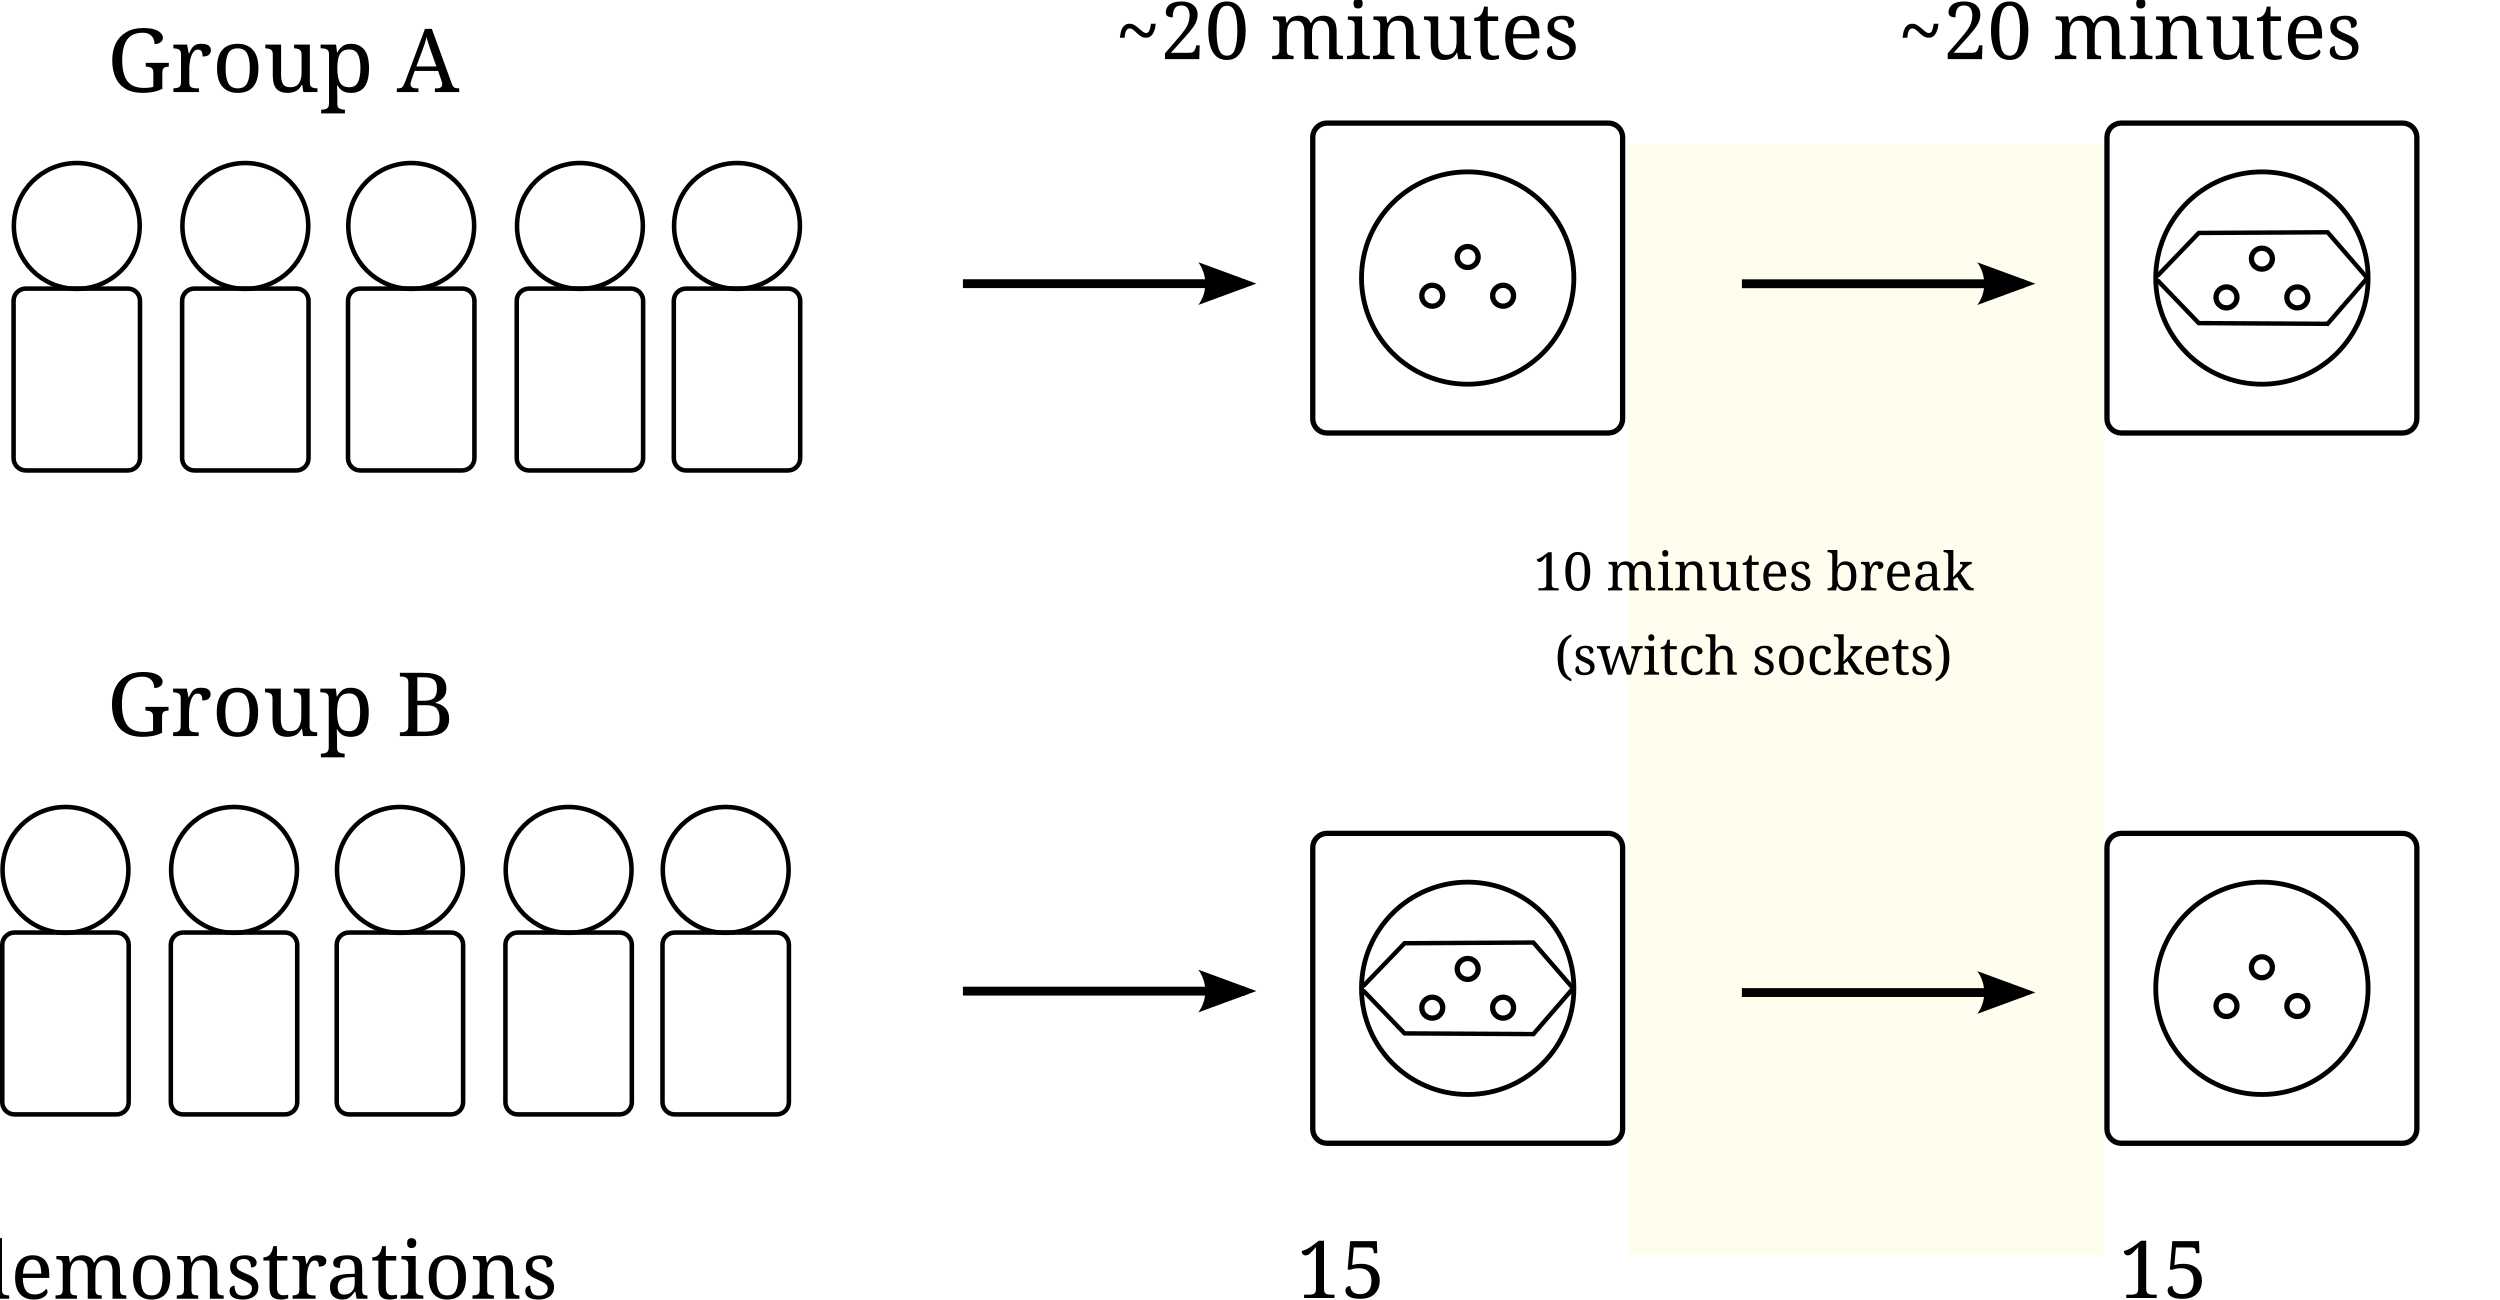
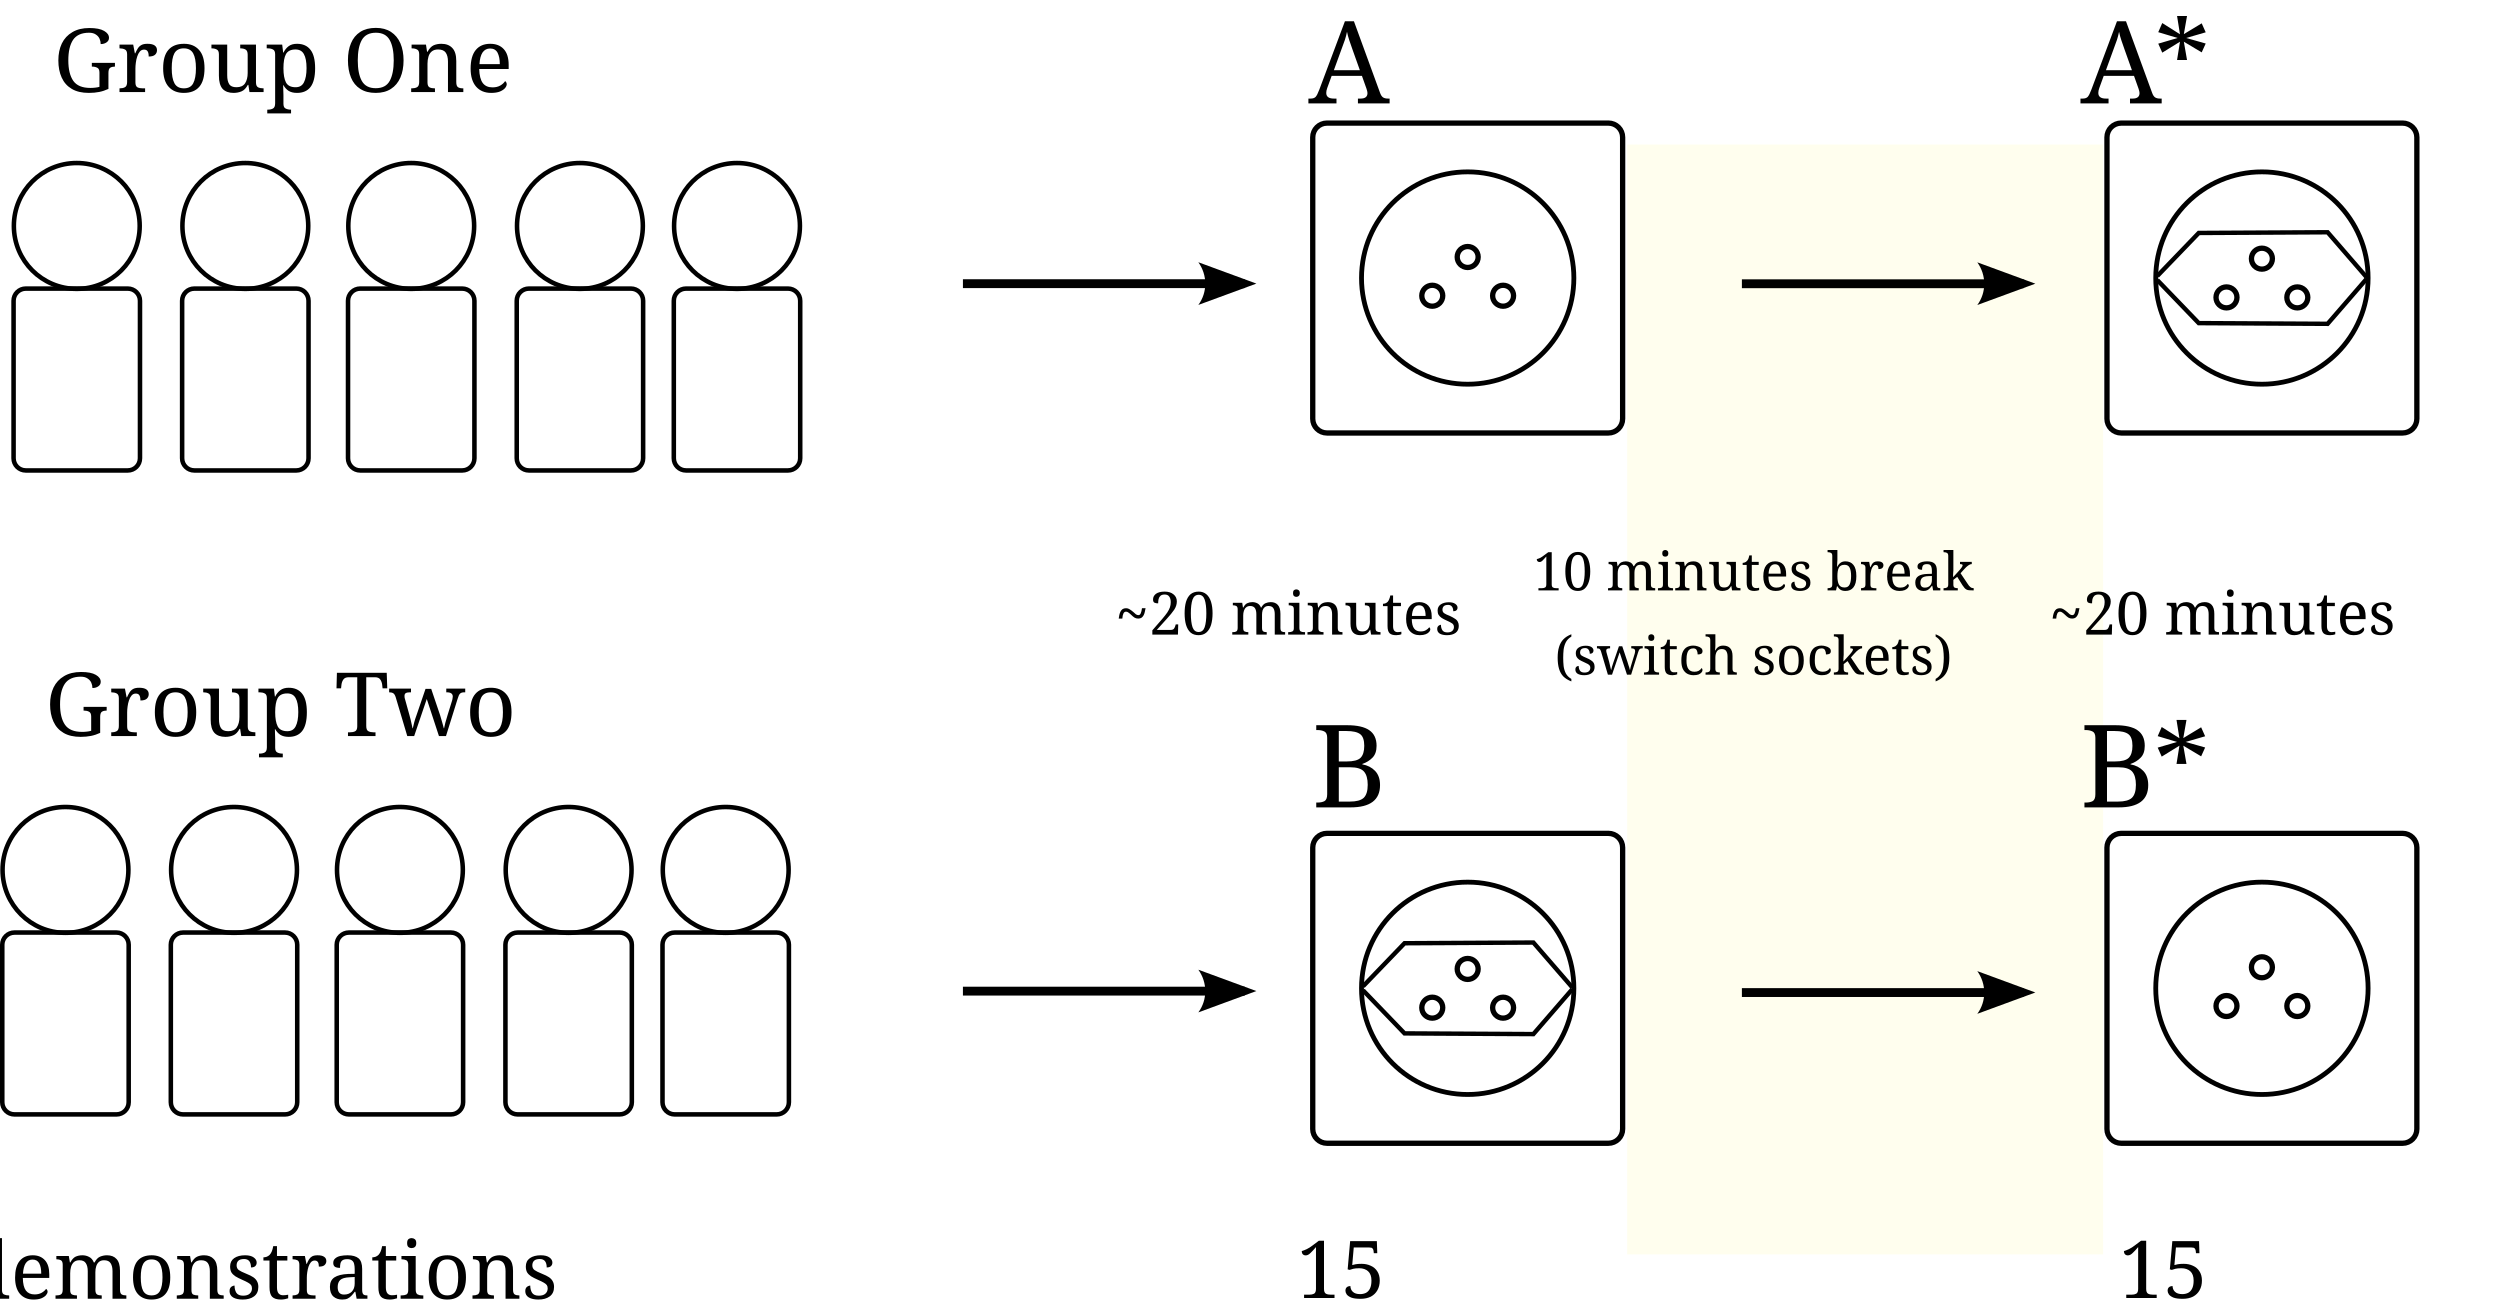
<svg xmlns="http://www.w3.org/2000/svg" width="282.357" height="146.807" id="svg2" version="1.1">
  <defs id="defs4">
    <marker orient="auto" refY="0" refX="0" id="Arrow2Mend" style="overflow:visible">
      <path id="path6979" style="fill-rule:evenodd;stroke-width:0.625;stroke-linejoin:round" d="M 8.719,4.034 -2.207,0.016 8.719,-4.002 c -1.745,2.372 -1.735,5.617 -6e-7,8.035 z" transform="scale(-0.6,-0.6)" />
    </marker>
    <marker orient="auto" refY="0" refX="0" id="Arrow2Mend-0" style="overflow:visible">
      <path id="path6979-9" style="fill-rule:evenodd;stroke-width:0.625;stroke-linejoin:round" d="M 8.719,4.034 -2.207,0.016 8.719,-4.002 c -1.745,2.372 -1.735,5.617 -6e-7,8.035 z" transform="scale(-0.6,-0.6)" />
    </marker>
    <marker orient="auto" refY="0" refX="0" id="Arrow2Mend-8" style="overflow:visible">
      <path id="path6979-91" style="fill-rule:evenodd;stroke-width:0.625;stroke-linejoin:round" d="M 8.719,4.034 -2.207,0.016 8.719,-4.002 c -1.745,2.372 -1.735,5.617 -6e-7,8.035 z" transform="scale(-0.6,-0.6)" />
    </marker>
    <marker orient="auto" refY="0" refX="0" id="Arrow2Mend-5" style="overflow:visible">
      <path id="path6979-0" style="fill-rule:evenodd;stroke-width:0.625;stroke-linejoin:round" d="M 8.719,4.034 -2.207,0.016 8.719,-4.002 c -1.745,2.372 -1.735,5.617 -6e-7,8.035 z" transform="scale(-0.6,-0.6)" />
    </marker>
  </defs>
  <g id="layer1" transform="translate(-6.955911,-235.6825)">
    <rect style="fill:#fffeee;fill-opacity:1;stroke:none" id="rect8233" width="53.75" height="125.357" x="190.735" y="252.005" />
    <g id="g3883" transform="matrix(0.8562629,0,0,0.8562629,-49.73886,221.7978)">
      <g transform="translate(-1.875,0.4419445)" id="g3783">
        <path style="fill:#ff0000;fill-opacity:0;stroke:#000000;stroke-width:0.723;stroke-miterlimit:4;stroke-opacity:1;stroke-dasharray:none" id="path2987" d="m 90,47.362 c 0,5.523 -4.477,10 -10,10 -5.523,0 -10,-4.477 -10,-10 0,-5.523 4.477,-10 10,-10 5.523,0 10,4.477 10,10 z" transform="matrix(0.829932,0,0,0.829932,11.81973,6.269078)" />
        <rect style="fill:#ff0000;fill-opacity:0;stroke:#000000;stroke-width:0.6;stroke-linejoin:miter;stroke-miterlimit:4;stroke-opacity:1;stroke-dasharray:none;stroke-dashoffset:0" id="rect3757" width="16.673" height="23.987" x="69.878" y="53.839" ry="1.609" />
      </g>
      <g id="g3783-2" transform="translate(20.35714,0.4419445)">
        <path style="fill:#ff0000;fill-opacity:0;stroke:#000000;stroke-width:0.723;stroke-miterlimit:4;stroke-opacity:1;stroke-dasharray:none" id="path2987-2" d="m 90,47.362 c 0,5.523 -4.477,10 -10,10 -5.523,0 -10,-4.477 -10,-10 0,-5.523 4.477,-10 10,-10 5.523,0 10,4.477 10,10 z" transform="matrix(0.829932,0,0,0.829932,11.81973,6.269078)" />
        <rect style="fill:#ff0000;fill-opacity:0;stroke:#000000;stroke-width:0.6;stroke-linejoin:miter;stroke-miterlimit:4;stroke-opacity:1;stroke-dasharray:none;stroke-dashoffset:0" id="rect3757-9" width="16.673" height="23.987" x="69.878" y="53.839" ry="1.609" />
      </g>
      <g id="g3783-2-1" transform="translate(42.2383,0.4419445)">
        <path style="fill:#ff0000;fill-opacity:0;stroke:#000000;stroke-width:0.723;stroke-miterlimit:4;stroke-opacity:1;stroke-dasharray:none" id="path2987-2-6" d="m 90,47.362 c 0,5.523 -4.477,10 -10,10 -5.523,0 -10,-4.477 -10,-10 0,-5.523 4.477,-10 10,-10 5.523,0 10,4.477 10,10 z" transform="matrix(0.829932,0,0,0.829932,11.81973,6.269078)" />
        <rect style="fill:#ff0000;fill-opacity:0;stroke:#000000;stroke-width:0.6;stroke-linejoin:miter;stroke-miterlimit:4;stroke-opacity:1;stroke-dasharray:none;stroke-dashoffset:0" id="rect3757-9-2" width="16.673" height="23.987" x="69.878" y="53.839" ry="1.609" />
      </g>
      <g id="g3783-2-1-0" transform="translate(64.49109,0.4419445)">
        <path style="fill:#ff0000;fill-opacity:0;stroke:#000000;stroke-width:0.723;stroke-miterlimit:4;stroke-opacity:1;stroke-dasharray:none" id="path2987-2-6-9" d="m 90,47.362 c 0,5.523 -4.477,10 -10,10 -5.523,0 -10,-4.477 -10,-10 0,-5.523 4.477,-10 10,-10 5.523,0 10,4.477 10,10 z" transform="matrix(0.829932,0,0,0.829932,11.81973,6.269078)" />
        <rect style="fill:#ff0000;fill-opacity:0;stroke:#000000;stroke-width:0.6;stroke-linejoin:miter;stroke-miterlimit:4;stroke-opacity:1;stroke-dasharray:none;stroke-dashoffset:0" id="rect3757-9-2-7" width="16.673" height="23.987" x="69.878" y="53.839" ry="1.609" />
      </g>
      <g id="g3783-2-1-0-6" transform="translate(85.20946,0.4419445)">
        <path style="fill:#ff0000;fill-opacity:0;stroke:#000000;stroke-width:0.723;stroke-miterlimit:4;stroke-opacity:1;stroke-dasharray:none" id="path2987-2-6-9-4" d="m 90,47.362 c 0,5.523 -4.477,10 -10,10 -5.523,0 -10,-4.477 -10,-10 0,-5.523 4.477,-10 10,-10 5.523,0 10,4.477 10,10 z" transform="matrix(0.829932,0,0,0.829932,11.81973,6.269078)" />
        <rect style="fill:#ff0000;fill-opacity:0;stroke:#000000;stroke-width:0.6;stroke-linejoin:miter;stroke-miterlimit:4;stroke-opacity:1;stroke-dasharray:none;stroke-dashoffset:0" id="rect3757-9-2-7-3" width="16.673" height="23.987" x="69.878" y="53.839" ry="1.609" />
      </g>
    </g>
    <g id="g4134" transform="translate(60.22021,127.2228)">
      <rect ry="1.609" y="122.362" x="95" height="35" width="35" id="rect3963" style="fill:#ff0000;fill-opacity:0;stroke:#000000;stroke-width:0.6;stroke-linejoin:miter;stroke-miterlimit:4;stroke-opacity:1;stroke-dasharray:none;stroke-dashoffset:0" />
      <path transform="matrix(0.9075053,0,0,0.9075053,9.757436,10.99186)" d="m 126.429,142.005 c 0,7.298 -5.916,13.214 -13.214,13.214 -7.298,0 -13.214,-5.916 -13.214,-13.214 0,-7.298 5.916,-13.214 13.214,-13.214 7.298,0 13.214,5.916 13.214,13.214 z" id="path3965" style="fill:#ff0000;fill-opacity:0;stroke:#000000;stroke-width:0.6;stroke-linejoin:miter;stroke-miterlimit:4;stroke-opacity:1;stroke-dasharray:none;stroke-dashoffset:0" />
      <g transform="translate(0,2)" id="g4023">
        <path style="fill:#ff0000;fill-opacity:0;stroke:#000000;stroke-width:0.6;stroke-linejoin:miter;stroke-miterlimit:4;stroke-opacity:1;stroke-dasharray:none;stroke-dashoffset:0" id="path3967" d="m 105.58,142.295 c 0,0.653 -0.53,1.183 -1.183,1.183 -0.653,0 -1.183,-0.53 -1.183,-1.183 0,-0.653 0.53,-1.183 1.183,-1.183 0.653,0 1.183,0.53 1.183,1.183 z" transform="translate(4.102676,-2.433029)" />
        <path style="fill:#ff0000;fill-opacity:0;stroke:#000000;stroke-width:0.6;stroke-linejoin:miter;stroke-miterlimit:4;stroke-opacity:1;stroke-dasharray:none;stroke-dashoffset:0" id="path3967-8-3" d="m 105.58,142.295 c 0,0.653 -0.53,1.183 -1.183,1.183 -0.653,0 -1.183,-0.53 -1.183,-1.183 0,-0.653 0.53,-1.183 1.183,-1.183 0.653,0 1.183,0.53 1.183,1.183 z" transform="translate(8.102676,-6.808032)" />
        <path style="fill:#ff0000;fill-opacity:0;stroke:#000000;stroke-width:0.6;stroke-linejoin:miter;stroke-miterlimit:4;stroke-opacity:1;stroke-dasharray:none;stroke-dashoffset:0" id="path3967-3" d="m 105.58,142.295 c 0,0.653 -0.53,1.183 -1.183,1.183 -0.653,0 -1.183,-0.53 -1.183,-1.183 0,-0.653 0.53,-1.183 1.183,-1.183 0.653,0 1.183,0.53 1.183,1.183 z" transform="translate(12.10268,-2.433029)" />
      </g>
    </g>
    <g id="g4142" transform="translate(10.46446,207.111)">
      <rect ry="1.609" y="122.694" x="144.756" height="35" width="35" id="rect3963-4" style="fill:#ff0000;fill-opacity:0;stroke:#000000;stroke-width:0.6;stroke-linejoin:miter;stroke-miterlimit:4;stroke-opacity:1;stroke-dasharray:none;stroke-dashoffset:0" />
      <path transform="matrix(0.9075053,0,0,0.9075053,59.51319,11.32411)" d="m 126.429,142.005 c 0,7.298 -5.916,13.214 -13.214,13.214 -7.298,0 -13.214,-5.916 -13.214,-13.214 0,-7.298 5.916,-13.214 13.214,-13.214 7.298,0 13.214,5.916 13.214,13.214 z" id="path3965-1" style="fill:#ff0000;fill-opacity:0;stroke:#000000;stroke-width:0.6;stroke-linejoin:miter;stroke-miterlimit:4;stroke-opacity:1;stroke-dasharray:none;stroke-dashoffset:0" />
      <g transform="translate(0.07718318,-0.3396012)" id="g4122">
        <path style="fill:none;stroke:#000000;stroke-width:0.5;stroke-linecap:butt;stroke-linejoin:miter;stroke-miterlimit:4;stroke-opacity:1;stroke-dasharray:none" d="m 150.357,140.309 4.688,-4.866 14.554,-0.08 4.402,5.08 0,0" id="path4073" />
        <path style="fill:none;stroke:#000000;stroke-width:0.5;stroke-linecap:butt;stroke-linejoin:miter;stroke-miterlimit:4;stroke-opacity:1;stroke-dasharray:none" d="m 150.357,140.759 4.688,4.866 14.554,0.08 4.402,-5.08 0,0" id="path4073-1" />
      </g>
      <g transform="translate(49.75575,2.519753)" id="g4023-6">
        <path style="fill:#ff0000;fill-opacity:0;stroke:#000000;stroke-width:0.6;stroke-linejoin:miter;stroke-miterlimit:4;stroke-opacity:1;stroke-dasharray:none;stroke-dashoffset:0" id="path3967-1" d="m 105.58,142.295 c 0,0.653 -0.53,1.183 -1.183,1.183 -0.653,0 -1.183,-0.53 -1.183,-1.183 0,-0.653 0.53,-1.183 1.183,-1.183 0.653,0 1.183,0.53 1.183,1.183 z" transform="translate(4.102676,-2.433029)" />
        <path style="fill:#ff0000;fill-opacity:0;stroke:#000000;stroke-width:0.6;stroke-linejoin:miter;stroke-miterlimit:4;stroke-opacity:1;stroke-dasharray:none;stroke-dashoffset:0" id="path3967-8-3-8" d="m 105.58,142.295 c 0,0.653 -0.53,1.183 -1.183,1.183 -0.653,0 -1.183,-0.53 -1.183,-1.183 0,-0.653 0.53,-1.183 1.183,-1.183 0.653,0 1.183,0.53 1.183,1.183 z" transform="translate(8.102676,-6.808032)" />
        <path style="fill:#ff0000;fill-opacity:0;stroke:#000000;stroke-width:0.6;stroke-linejoin:miter;stroke-miterlimit:4;stroke-opacity:1;stroke-dasharray:none;stroke-dashoffset:0" id="path3967-3-3" d="m 105.58,142.295 c 0,0.653 -0.53,1.183 -1.183,1.183 -0.653,0 -1.183,-0.53 -1.183,-1.183 0,-0.653 0.53,-1.183 1.183,-1.183 0.653,0 1.183,0.53 1.183,1.183 z" transform="translate(12.10268,-2.433029)" />
      </g>
    </g>
    <g id="g4142-4" transform="translate(100.1667,126.8905)">
      <rect ry="1.609" y="122.694" x="144.756" height="35" width="35" id="rect3963-4-8" style="fill:#ff0000;fill-opacity:0;stroke:#000000;stroke-width:0.6;stroke-linejoin:miter;stroke-miterlimit:4;stroke-opacity:1;stroke-dasharray:none;stroke-dashoffset:0" />
      <path transform="matrix(0.9075053,0,0,0.9075053,59.51319,11.32411)" d="m 126.429,142.005 c 0,7.298 -5.916,13.214 -13.214,13.214 -7.298,0 -13.214,-5.916 -13.214,-13.214 0,-7.298 5.916,-13.214 13.214,-13.214 7.298,0 13.214,5.916 13.214,13.214 z" id="path3965-1-2" style="fill:#ff0000;fill-opacity:0;stroke:#000000;stroke-width:0.6;stroke-linejoin:miter;stroke-miterlimit:4;stroke-opacity:1;stroke-dasharray:none;stroke-dashoffset:0" />
      <g transform="translate(0.07718318,-0.3396012)" id="g4122-4">
        <path style="fill:none;stroke:#000000;stroke-width:0.5;stroke-linecap:butt;stroke-linejoin:miter;stroke-miterlimit:4;stroke-opacity:1;stroke-dasharray:none" d="m 150.357,140.309 4.688,-4.866 14.554,-0.08 4.402,5.08 0,0" id="path4073-3" />
        <path style="fill:none;stroke:#000000;stroke-width:0.5;stroke-linecap:butt;stroke-linejoin:miter;stroke-miterlimit:4;stroke-opacity:1;stroke-dasharray:none" d="m 150.357,140.759 4.688,4.866 14.554,0.08 4.402,-5.08 0,0" id="path4073-1-4" />
      </g>
      <g transform="translate(49.75575,2.519753)" id="g4023-6-0">
        <path style="fill:#ff0000;fill-opacity:0;stroke:#000000;stroke-width:0.6;stroke-linejoin:miter;stroke-miterlimit:4;stroke-opacity:1;stroke-dasharray:none;stroke-dashoffset:0" id="path3967-1-5" d="m 105.58,142.295 c 0,0.653 -0.53,1.183 -1.183,1.183 -0.653,0 -1.183,-0.53 -1.183,-1.183 0,-0.653 0.53,-1.183 1.183,-1.183 0.653,0 1.183,0.53 1.183,1.183 z" transform="translate(4.102676,-2.433029)" />
        <path style="fill:#ff0000;fill-opacity:0;stroke:#000000;stroke-width:0.6;stroke-linejoin:miter;stroke-miterlimit:4;stroke-opacity:1;stroke-dasharray:none;stroke-dashoffset:0" id="path3967-8-3-8-1" d="m 105.58,142.295 c 0,0.653 -0.53,1.183 -1.183,1.183 -0.653,0 -1.183,-0.53 -1.183,-1.183 0,-0.653 0.53,-1.183 1.183,-1.183 0.653,0 1.183,0.53 1.183,1.183 z" transform="translate(8.102676,-6.808032)" />
        <path style="fill:#ff0000;fill-opacity:0;stroke:#000000;stroke-width:0.6;stroke-linejoin:miter;stroke-miterlimit:4;stroke-opacity:1;stroke-dasharray:none;stroke-dashoffset:0" id="path3967-3-3-7" d="m 105.58,142.295 c 0,0.653 -0.53,1.183 -1.183,1.183 -0.653,0 -1.183,-0.53 -1.183,-1.183 0,-0.653 0.53,-1.183 1.183,-1.183 0.653,0 1.183,0.53 1.183,1.183 z" transform="translate(12.10268,-2.433029)" />
      </g>
    </g>
    <g id="g4134-6" transform="translate(149.9225,207.4433)">
      <rect ry="1.609" y="122.362" x="95" height="35" width="35" id="rect3963-1" style="fill:#ff0000;fill-opacity:0;stroke:#000000;stroke-width:0.6;stroke-linejoin:miter;stroke-miterlimit:4;stroke-opacity:1;stroke-dasharray:none;stroke-dashoffset:0" />
      <path transform="matrix(0.9075053,0,0,0.9075053,9.757436,10.99186)" d="m 126.429,142.005 c 0,7.298 -5.916,13.214 -13.214,13.214 -7.298,0 -13.214,-5.916 -13.214,-13.214 0,-7.298 5.916,-13.214 13.214,-13.214 7.298,0 13.214,5.916 13.214,13.214 z" id="path3965-2" style="fill:#ff0000;fill-opacity:0;stroke:#000000;stroke-width:0.6;stroke-linejoin:miter;stroke-miterlimit:4;stroke-opacity:1;stroke-dasharray:none;stroke-dashoffset:0" />
      <g transform="translate(0,2)" id="g4023-0">
        <path style="fill:#ff0000;fill-opacity:0;stroke:#000000;stroke-width:0.6;stroke-linejoin:miter;stroke-miterlimit:4;stroke-opacity:1;stroke-dasharray:none;stroke-dashoffset:0" id="path3967-14" d="m 105.58,142.295 c 0,0.653 -0.53,1.183 -1.183,1.183 -0.653,0 -1.183,-0.53 -1.183,-1.183 0,-0.653 0.53,-1.183 1.183,-1.183 0.653,0 1.183,0.53 1.183,1.183 z" transform="translate(4.102676,-2.433029)" />
        <path style="fill:#ff0000;fill-opacity:0;stroke:#000000;stroke-width:0.6;stroke-linejoin:miter;stroke-miterlimit:4;stroke-opacity:1;stroke-dasharray:none;stroke-dashoffset:0" id="path3967-8-3-84" d="m 105.58,142.295 c 0,0.653 -0.53,1.183 -1.183,1.183 -0.653,0 -1.183,-0.53 -1.183,-1.183 0,-0.653 0.53,-1.183 1.183,-1.183 0.653,0 1.183,0.53 1.183,1.183 z" transform="translate(8.102676,-6.808032)" />
        <path style="fill:#ff0000;fill-opacity:0;stroke:#000000;stroke-width:0.6;stroke-linejoin:miter;stroke-miterlimit:4;stroke-opacity:1;stroke-dasharray:none;stroke-dashoffset:0" id="path3967-3-9" d="m 105.58,142.295 c 0,0.653 -0.53,1.183 -1.183,1.183 -0.653,0 -1.183,-0.53 -1.183,-1.183 0,-0.653 0.53,-1.183 1.183,-1.183 0.653,0 1.183,0.53 1.183,1.183 z" transform="translate(12.10268,-2.433029)" />
      </g>
    </g>
    <text xml:space="preserve" style="font-size:20px;font-style:normal;font-variant:normal;font-weight:normal;font-stretch:normal;text-align:center;line-height:125%;letter-spacing:0px;word-spacing:0px;text-anchor:middle;fill:#000000;fill-opacity:1;stroke:none;font-family:Serif;-inkscape-font-specification:Serif" x="51.948" y="246.081" id="text4279">
-       <tspan id="tspan4281" x="51.948" y="246.081" style="font-size:10px">Group A</tspan>
+       <tspan id="tspan4281" x="51.948" y="246.081" style="font-size:10px">Group One</tspan>
    </text>
    <text xml:space="preserve" style="font-size:20px;font-style:normal;font-variant:normal;font-weight:normal;font-stretch:normal;text-align:center;line-height:125%;letter-spacing:0px;word-spacing:0px;text-anchor:middle;fill:#000000;fill-opacity:1;stroke:none;font-family:Serif;-inkscape-font-specification:Serif" x="171.415" y="382.283" id="text4287">
      <tspan id="tspan4289" x="171.415" y="382.283" style="font-size:9px">15</tspan>
    </text>
    <text xml:space="preserve" style="font-size:20px;font-style:normal;font-variant:normal;font-weight:normal;font-stretch:normal;text-align:center;line-height:125%;letter-spacing:0px;word-spacing:0px;text-anchor:middle;fill:#000000;fill-opacity:1;stroke:none;font-family:Serif;-inkscape-font-specification:Serif" x="264.272" y="382.283" id="text4287-5">
      <tspan id="tspan4289-4" x="264.272" y="382.283" style="font-size:9px">15</tspan>
    </text>
    <text xml:space="preserve" style="font-size:20px;font-style:normal;font-variant:normal;font-weight:normal;font-stretch:normal;text-align:center;line-height:125%;letter-spacing:0px;word-spacing:0px;text-anchor:middle;fill:#000000;fill-opacity:1;stroke:none;font-family:Serif;-inkscape-font-specification:Serif" x="218" y="302.362" id="text4287-1">
      <tspan id="tspan4289-0" x="218" y="302.362" style="font-size:6px">10 minutes break</tspan>
    </text>
    <text xml:space="preserve" style="font-size:20px;font-style:normal;font-variant:normal;font-weight:normal;font-stretch:normal;text-align:center;line-height:125%;letter-spacing:0px;word-spacing:0px;text-anchor:middle;fill:#000000;fill-opacity:1;stroke:none;font-family:Serif;-inkscape-font-specification:Serif" x="51.665" y="318.812" id="text4279-2">
-       <tspan id="tspan4281-9" x="51.665" y="318.812" style="font-size:10px">Group B</tspan>
+       <tspan id="tspan4281-9" x="51.665" y="318.812" style="font-size:10px">Group Two</tspan>
    </text>
-     <text xml:space="preserve" style="font-size:20px;font-style:normal;font-variant:normal;font-weight:normal;font-stretch:normal;text-align:center;line-height:125%;letter-spacing:0px;word-spacing:0px;text-anchor:middle;fill:#000000;fill-opacity:1;stroke:none;font-family:Serif;-inkscape-font-specification:Serif" x="172.143" y="242.362" id="text4410">
-       <tspan id="tspan4412" x="172.143" y="242.362" style="font-size:9px">~20 minutes</tspan>
+     <text xml:space="preserve" style="font-size:14.912px;font-style:normal;font-variant:normal;font-weight:normal;font-stretch:normal;text-align:center;line-height:125%;letter-spacing:0px;word-spacing:0px;text-anchor:middle;fill:#000000;fill-opacity:1;stroke:none;font-family:Serif;-inkscape-font-specification:Serif" x="162.171" y="307.362" id="text4410">
+       <tspan id="tspan4412" x="162.171" y="307.362" style="font-size:6.711px">~20 minutes</tspan>
    </text>
    <g id="g3883-8" transform="matrix(0.8562629,0,0,0.8562629,-51.01559,294.5288)">
      <g transform="translate(-1.875,0.4419445)" id="g3783-3">
        <path style="fill:#ff0000;fill-opacity:0;stroke:#000000;stroke-width:0.723;stroke-miterlimit:4;stroke-opacity:1;stroke-dasharray:none" id="path2987-4" d="m 90,47.362 c 0,5.523 -4.477,10 -10,10 -5.523,0 -10,-4.477 -10,-10 0,-5.523 4.477,-10 10,-10 5.523,0 10,4.477 10,10 z" transform="matrix(0.829932,0,0,0.829932,11.81973,6.269078)" />
        <rect style="fill:#ff0000;fill-opacity:0;stroke:#000000;stroke-width:0.6;stroke-linejoin:miter;stroke-miterlimit:4;stroke-opacity:1;stroke-dasharray:none;stroke-dashoffset:0" id="rect3757-4" width="16.673" height="23.987" x="69.878" y="53.839" ry="1.609" />
      </g>
      <g id="g3783-2-7" transform="translate(20.35714,0.4419445)">
        <path style="fill:#ff0000;fill-opacity:0;stroke:#000000;stroke-width:0.723;stroke-miterlimit:4;stroke-opacity:1;stroke-dasharray:none" id="path2987-2-0" d="m 90,47.362 c 0,5.523 -4.477,10 -10,10 -5.523,0 -10,-4.477 -10,-10 0,-5.523 4.477,-10 10,-10 5.523,0 10,4.477 10,10 z" transform="matrix(0.829932,0,0,0.829932,11.81973,6.269078)" />
        <rect style="fill:#ff0000;fill-opacity:0;stroke:#000000;stroke-width:0.6;stroke-linejoin:miter;stroke-miterlimit:4;stroke-opacity:1;stroke-dasharray:none;stroke-dashoffset:0" id="rect3757-9-0" width="16.673" height="23.987" x="69.878" y="53.839" ry="1.609" />
      </g>
      <g id="g3783-2-1-2" transform="translate(42.2383,0.4419445)">
        <path style="fill:#ff0000;fill-opacity:0;stroke:#000000;stroke-width:0.723;stroke-miterlimit:4;stroke-opacity:1;stroke-dasharray:none" id="path2987-2-6-7" d="m 90,47.362 c 0,5.523 -4.477,10 -10,10 -5.523,0 -10,-4.477 -10,-10 0,-5.523 4.477,-10 10,-10 5.523,0 10,4.477 10,10 z" transform="matrix(0.829932,0,0,0.829932,11.81973,6.269078)" />
        <rect style="fill:#ff0000;fill-opacity:0;stroke:#000000;stroke-width:0.6;stroke-linejoin:miter;stroke-miterlimit:4;stroke-opacity:1;stroke-dasharray:none;stroke-dashoffset:0" id="rect3757-9-2-4" width="16.673" height="23.987" x="69.878" y="53.839" ry="1.609" />
      </g>
      <g id="g3783-2-1-0-5" transform="translate(64.49109,0.4419445)">
        <path style="fill:#ff0000;fill-opacity:0;stroke:#000000;stroke-width:0.723;stroke-miterlimit:4;stroke-opacity:1;stroke-dasharray:none" id="path2987-2-6-9-8" d="m 90,47.362 c 0,5.523 -4.477,10 -10,10 -5.523,0 -10,-4.477 -10,-10 0,-5.523 4.477,-10 10,-10 5.523,0 10,4.477 10,10 z" transform="matrix(0.829932,0,0,0.829932,11.81973,6.269078)" />
        <rect style="fill:#ff0000;fill-opacity:0;stroke:#000000;stroke-width:0.6;stroke-linejoin:miter;stroke-miterlimit:4;stroke-opacity:1;stroke-dasharray:none;stroke-dashoffset:0" id="rect3757-9-2-7-7" width="16.673" height="23.987" x="69.878" y="53.839" ry="1.609" />
      </g>
      <g id="g3783-2-1-0-6-3" transform="translate(85.20946,0.4419445)">
        <path style="fill:#ff0000;fill-opacity:0;stroke:#000000;stroke-width:0.723;stroke-miterlimit:4;stroke-opacity:1;stroke-dasharray:none" id="path2987-2-6-9-4-9" d="m 90,47.362 c 0,5.523 -4.477,10 -10,10 -5.523,0 -10,-4.477 -10,-10 0,-5.523 4.477,-10 10,-10 5.523,0 10,4.477 10,10 z" transform="matrix(0.829932,0,0,0.829932,11.81973,6.269078)" />
        <rect style="fill:#ff0000;fill-opacity:0;stroke:#000000;stroke-width:0.6;stroke-linejoin:miter;stroke-miterlimit:4;stroke-opacity:1;stroke-dasharray:none;stroke-dashoffset:0" id="rect3757-9-2-7-3-4" width="16.673" height="23.987" x="69.878" y="53.839" ry="1.609" />
      </g>
    </g>
    <path style="fill:none;stroke:#000000;stroke-width:1px;stroke-linecap:butt;stroke-linejoin:miter;stroke-opacity:1;marker-end:url(#Arrow2Mend)" d="m 107.834,251.107 31.82,0" id="path7820" transform="translate(7.877468,16.61441)" />
    <path style="fill:none;stroke:#000000;stroke-width:1px;stroke-linecap:butt;stroke-linejoin:miter;stroke-opacity:1;marker-end:url(#Arrow2Mend)" d="m 115.711,347.624 31.82,0" id="path7820-6" />
    <path style="fill:none;stroke:#000000;stroke-width:1px;stroke-linecap:butt;stroke-linejoin:miter;stroke-opacity:1;marker-end:url(#Arrow2Mend)" d="m 203.69,267.731 31.82,0" id="path7820-2" />
    <path style="fill:none;stroke:#000000;stroke-width:1px;stroke-linecap:butt;stroke-linejoin:miter;stroke-opacity:1;marker-end:url(#Arrow2Mend)" d="m 203.69,347.785 31.82,0" id="path7820-4" />
    <text xml:space="preserve" style="font-size:20px;font-style:normal;font-variant:normal;font-weight:normal;font-stretch:normal;text-align:center;line-height:125%;letter-spacing:0px;word-spacing:0px;text-anchor:middle;fill:#000000;fill-opacity:1;stroke:none;font-family:Serif;-inkscape-font-specification:Serif" x="218" y="311.879" id="text4287-1-6">
      <tspan id="tspan4289-0-4" x="218" y="311.879" style="font-size:6px">(switch sockets)</tspan>
    </text>
-     <text xml:space="preserve" style="font-size:20px;font-style:normal;font-variant:normal;font-weight:normal;font-stretch:normal;text-align:center;line-height:125%;letter-spacing:0px;word-spacing:0px;text-anchor:middle;fill:#000000;fill-opacity:1;stroke:none;font-family:Serif;-inkscape-font-specification:Serif" x="260.547" y="242.362" id="text4410-1">
-       <tspan id="tspan4412-22" x="260.547" y="242.362" style="font-size:9px">~20 minutes</tspan>
-     </text>
    <text xml:space="preserve" style="font-size:20px;font-style:normal;font-variant:normal;font-weight:normal;font-stretch:normal;text-align:center;line-height:125%;letter-spacing:0px;word-spacing:0px;text-anchor:middle;fill:#000000;fill-opacity:1;stroke:none;font-family:Serif;-inkscape-font-specification:Serif" x="49.286" y="382.362" id="text4283-1">
      <tspan id="tspan4285-9" x="49.286" y="382.362" style="font-size:9px">demonstrations</tspan>
    </text>
+     <text xml:space="preserve" style="font-size:14.912px;font-style:normal;font-variant:normal;font-weight:normal;font-stretch:normal;text-align:center;line-height:125%;letter-spacing:0px;word-spacing:0px;text-anchor:middle;fill:#000000;fill-opacity:1;stroke:none;font-family:Serif;-inkscape-font-specification:Serif" x="267.646" y="307.362" id="text4410-5">
+       <tspan id="tspan4412-6" x="267.646" y="307.362" style="font-size:6.711px">~20 minutes</tspan>
+     </text>
+     <text xml:space="preserve" style="font-size:20px;font-style:normal;font-variant:normal;font-weight:normal;font-stretch:normal;text-align:center;line-height:125%;letter-spacing:0px;word-spacing:0px;text-anchor:middle;fill:#000000;fill-opacity:1;stroke:none;font-family:Serif;-inkscape-font-specification:Serif" x="172.313" y="247.362" id="text3102">
+       <tspan id="tspan3104" x="172.313" y="247.362" style="font-size:13px">A</tspan>
+     </text>
+     <text xml:space="preserve" style="font-size:20px;font-style:normal;font-variant:normal;font-weight:normal;font-stretch:normal;text-align:center;line-height:125%;letter-spacing:0px;word-spacing:0px;text-anchor:middle;fill:#000000;fill-opacity:1;stroke:none;font-family:Serif;-inkscape-font-specification:Serif" x="262.25" y="326.872" id="text3102-9">
+       <tspan id="tspan3104-8" x="262.25" y="326.872" style="font-size:13px">B*</tspan>
+     </text>
+     <text xml:space="preserve" style="font-size:20px;font-style:normal;font-variant:normal;font-weight:normal;font-stretch:normal;text-align:center;line-height:125%;letter-spacing:0px;word-spacing:0px;text-anchor:middle;fill:#000000;fill-opacity:1;stroke:none;font-family:Serif;-inkscape-font-specification:Serif" x="262.307" y="247.362" id="text3102-90">
+       <tspan id="tspan3104-1" x="262.307" y="247.362" style="font-size:13px">A*</tspan>
+     </text>
+     <text xml:space="preserve" style="font-size:20px;font-style:normal;font-variant:normal;font-weight:normal;font-stretch:normal;text-align:center;line-height:125%;letter-spacing:0px;word-spacing:0px;text-anchor:middle;fill:#000000;fill-opacity:1;stroke:none;font-family:Serif;-inkscape-font-specification:Serif" x="172.37" y="326.872" id="text3102-90-0">
+       <tspan id="tspan3104-1-6" x="172.37" y="326.872" style="font-size:13px">B</tspan>
+     </text>
  </g>
</svg>
